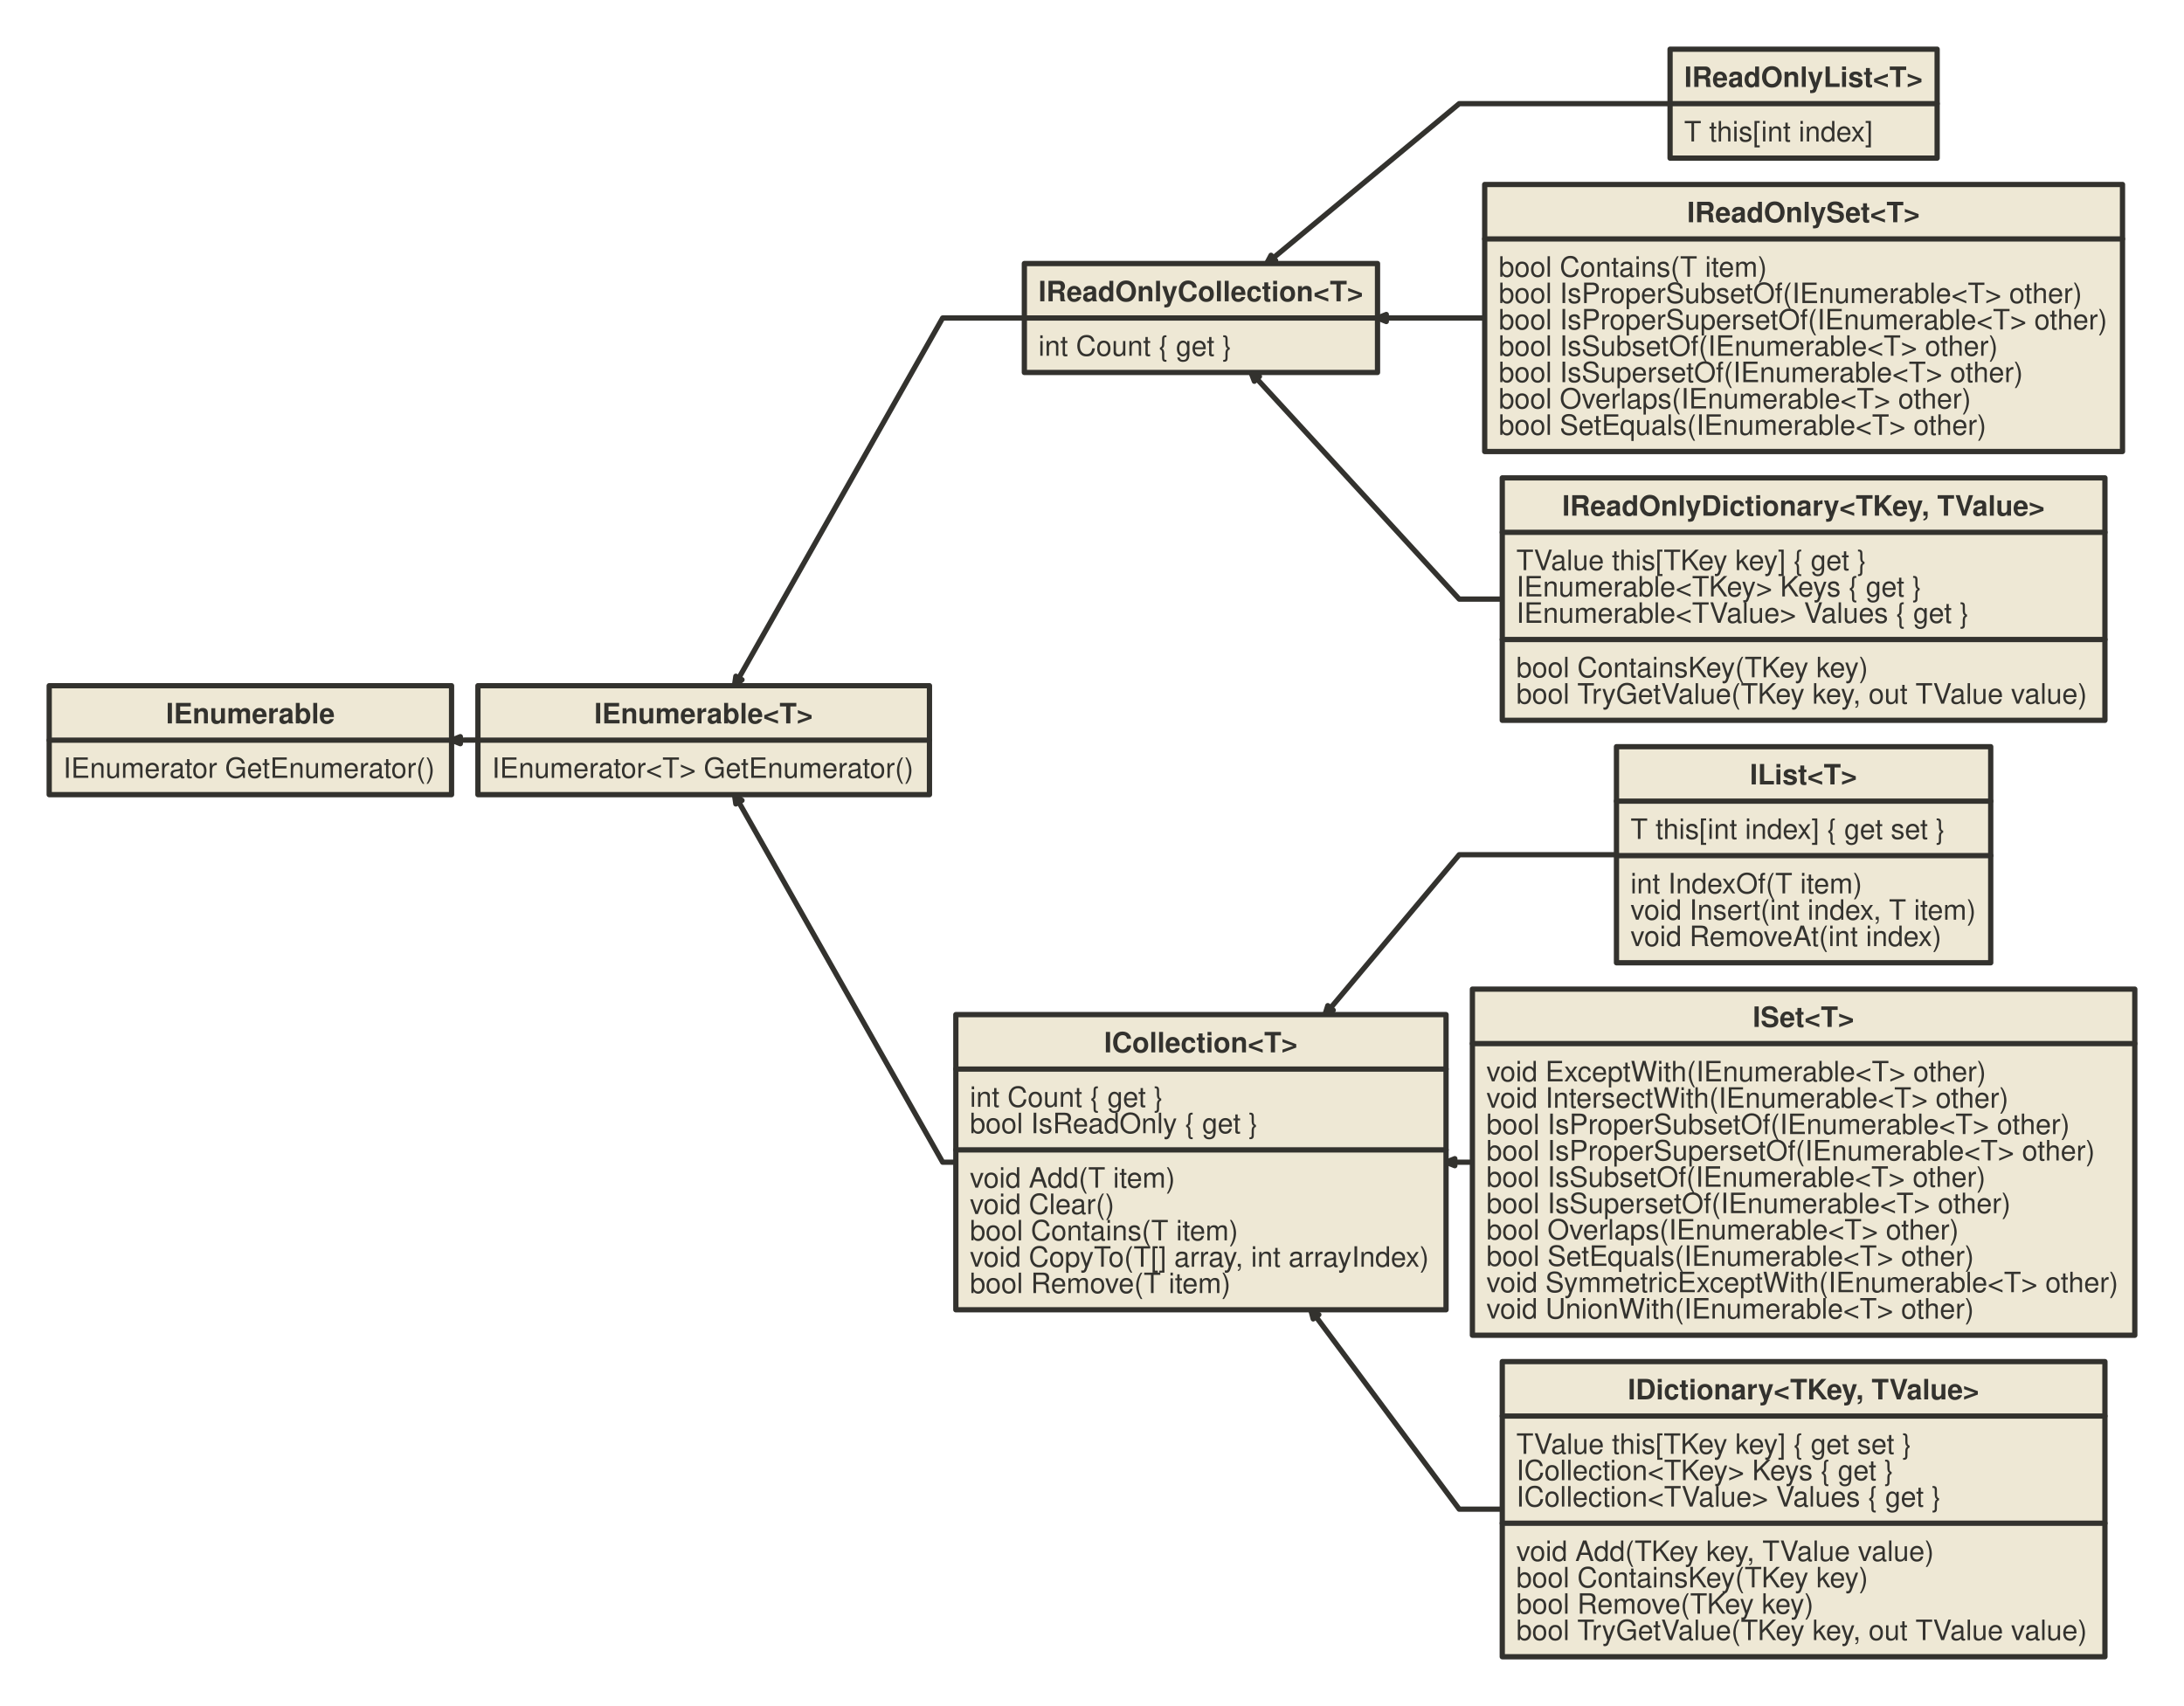
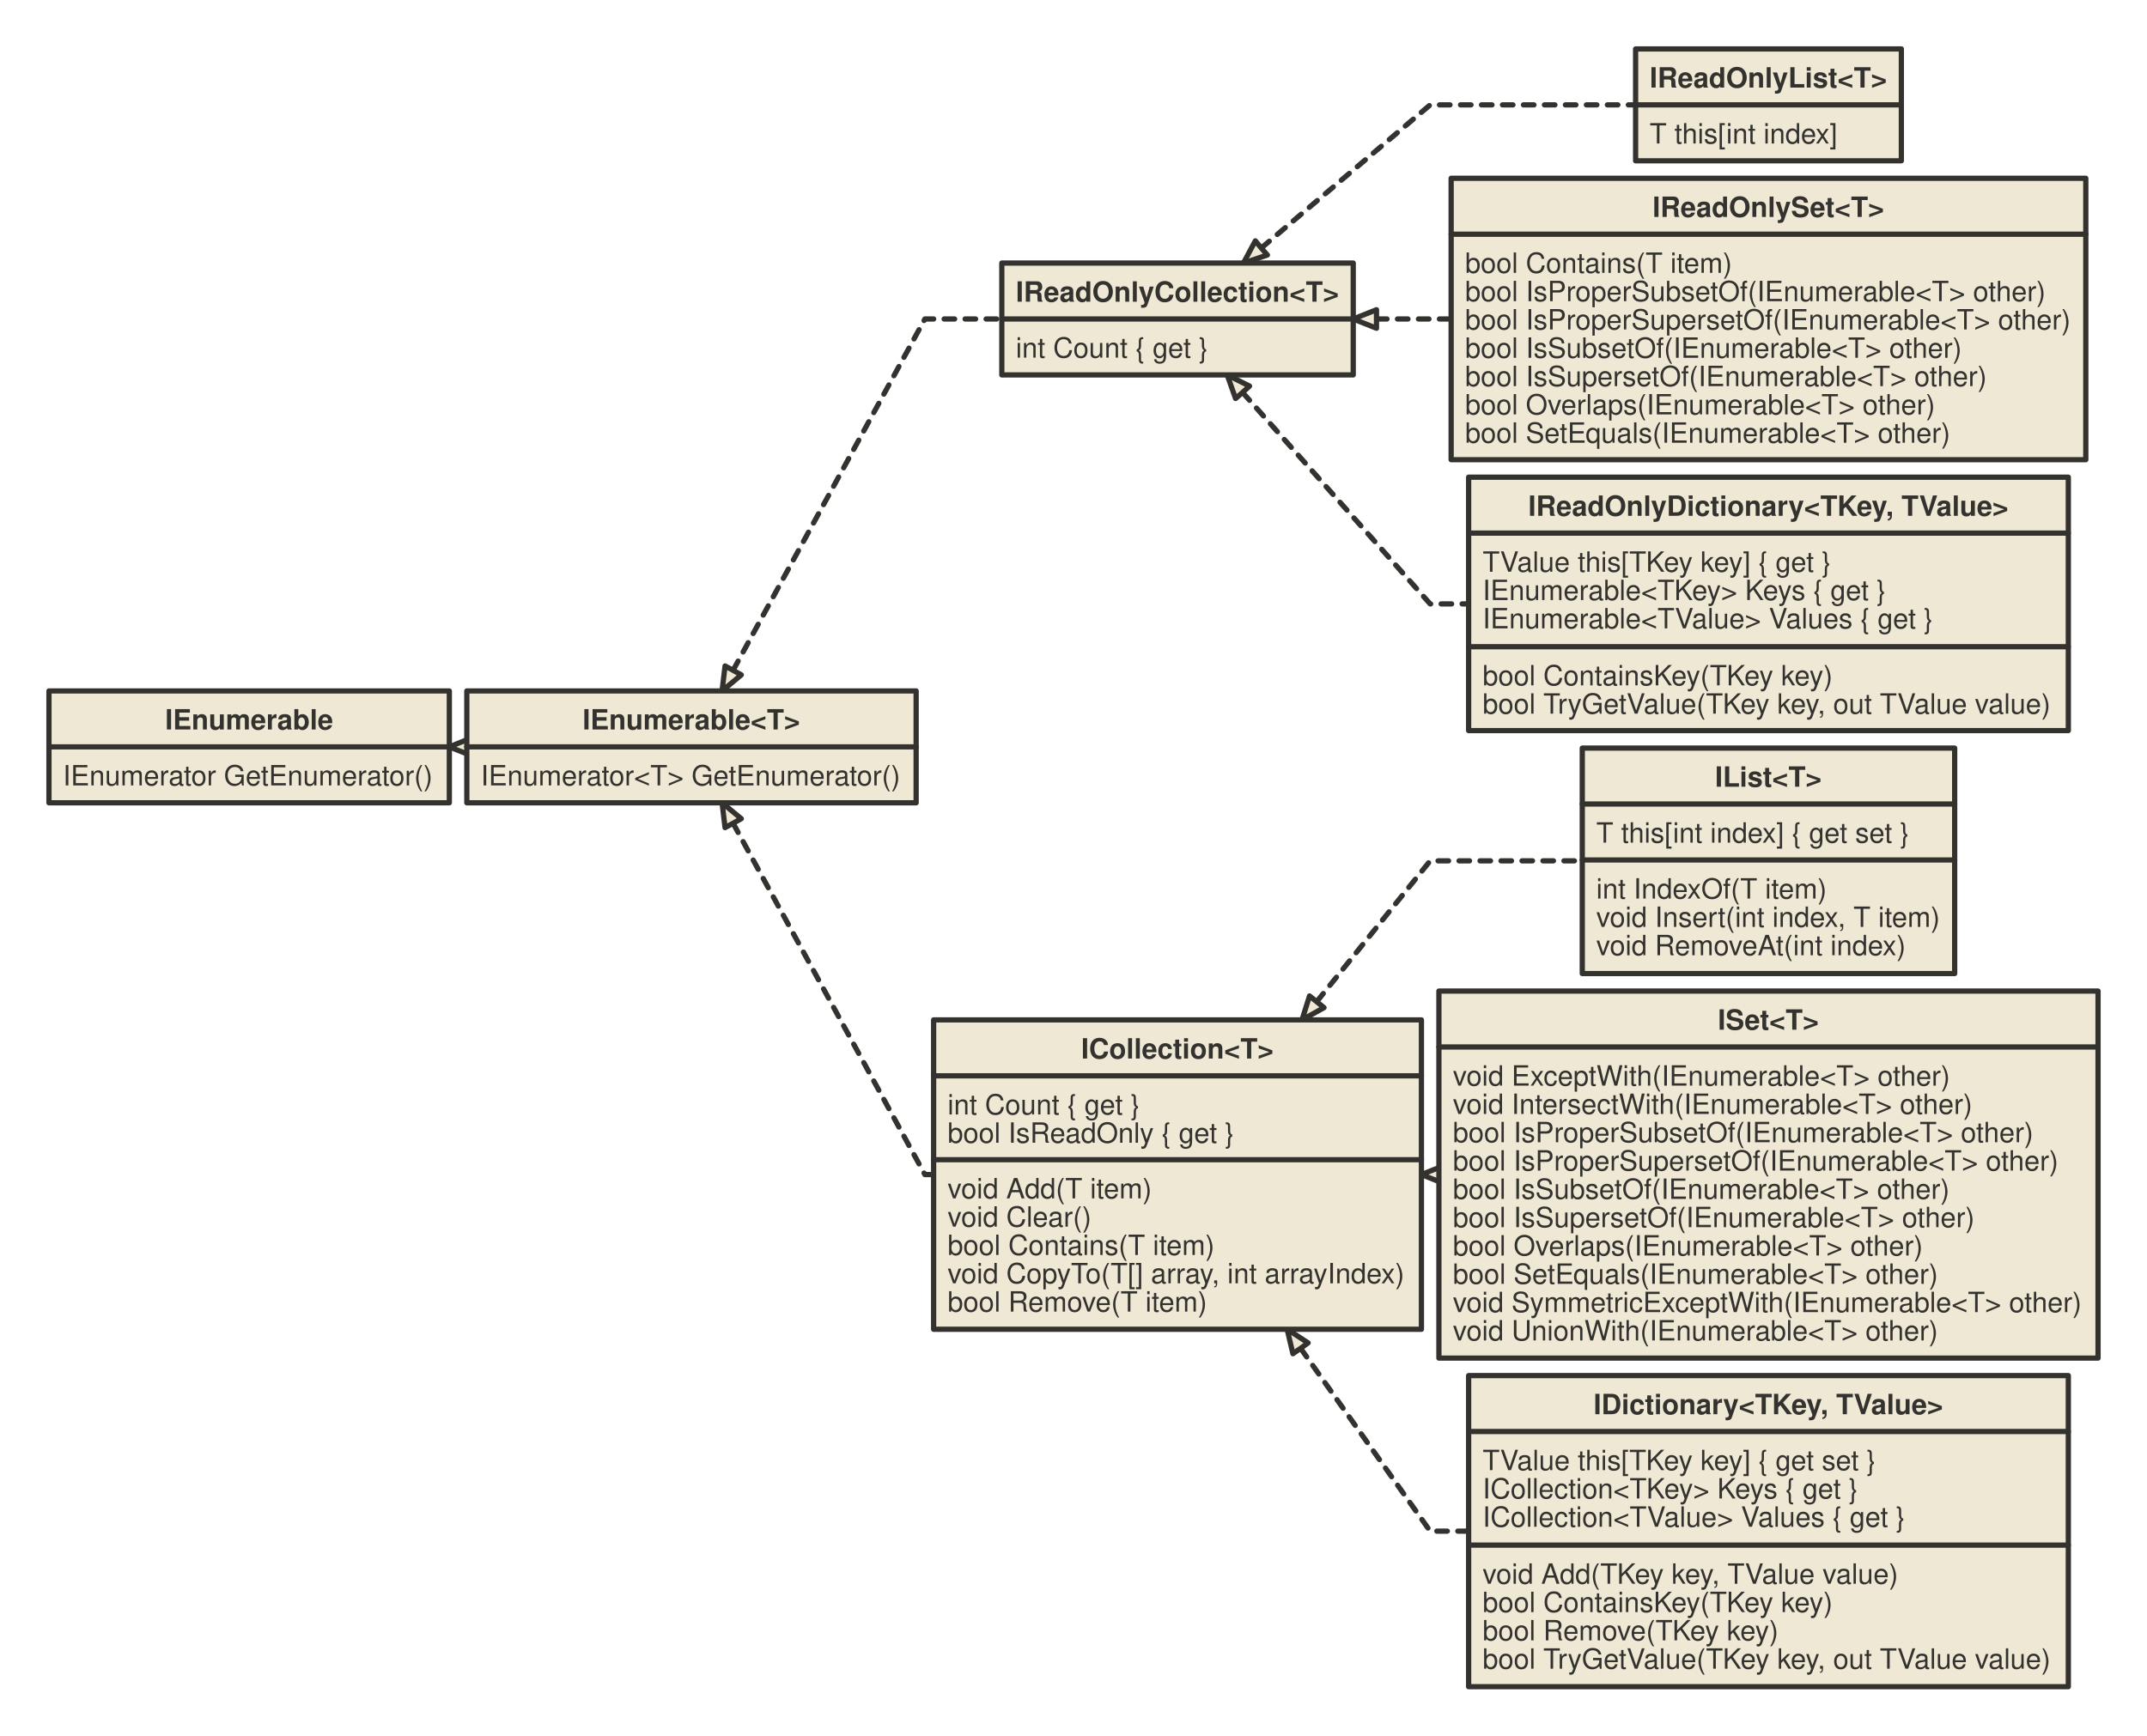
- <svg xmlns="http://www.w3.org/2000/svg" version="1.1" baseProfile="full" width="1243.0" height="971.0" viewbox="0 0 1243 971">
+ <svg xmlns="http://www.w3.org/2000/svg" version="1.1" baseProfile="full" width="1228.0" height="993.0" viewBox="0 0 1228 993">
  <g stroke-width="1.0" text-align="left" font="12pt Helvetica, Arial, sans-serif" font-size="12pt" font-family="Helvetica" font-weight="normal" font-style="normal">
    <g font-family="Helvetica" font-size="12pt" font-weight="bold" font-style="normal" stroke-width="3.0" stroke-linejoin="round" stroke-linecap="round" stroke="#33322E">
      <g stroke="transparent" fill="transparent">
-         <rect x="0.0" y="0.0" height="971.0" width="1243.0" stroke="none" />
+         <rect x="0.0" y="0.0" height="993.0" width="1228.0" stroke="none" />
      </g>
      <g transform="translate(8, 8)" fill="#33322E">
        <g transform="translate(20, 20)" fill="#eee8d5" font-family="Helvetica" font-size="12pt" font-weight="normal" font-style="normal">
-           <path d="M234.0 393.3 L236.5 393.25 L244 393.25 L244.0 393.3 " fill="none" />
-           <path d="M234.0 391.3 L234.0 393.3 L234.0 395.3 L229.0 393.3 Z" />
-           <path d="M392.5 357.9 L508.5 153 L555 153 L555.0 153.0 " fill="none" />
-           <path d="M390.8 356.9 L392.5 357.9 L394.3 358.9 L390.0 362.3 Z" />
-           <path d="M392.5 428.6 L508.5 633.5 L516 633.5 L516.0 633.5 " fill="none" />
-           <path d="M394.3 427.6 L392.5 428.6 L390.8 429.6 L390.0 424.3 Z" />
-           <path d="M729.3 545.7 L802.5 458.5 L892 458.5 L892.0 458.5 " fill="none" />
-           <path d="M727.7 544.4 L729.3 545.7 L730.8 547.0 L726.1 549.5 Z" />
-           <path d="M800.0 633.5 L802.5 633.5 L810 633.5 L810.0 633.5 " fill="none" />
-           <path d="M800.0 631.5 L800.0 633.5 L800.0 635.5 L795.0 633.5 Z" />
-           <path d="M721.0 721.5 L802.5 831 L827 831 L827.0 831.0 " fill="none" />
-           <path d="M722.6 720.3 L721.0 721.5 L719.4 722.7 L718.0 717.5 Z" />
-           <path d="M696.7 118.8 L802.5 31 L922.5 31 L922.5 31.0 " fill="none" />
-           <path d="M695.4 117.3 L696.7 118.8 L698.0 120.3 L692.9 122.0 Z" />
-           <path d="M761.0 153.0 L802.5 153 L817 153 L817.0 153.0 " fill="none" />
-           <path d="M761.0 151.0 L761.0 153.0 L761.0 155.0 L756.0 153.0 Z" />
-           <path d="M687.4 187.7 L802.5 313 L827 313 L827.0 313.0 " fill="none" />
-           <path d="M688.8 186.3 L687.4 187.7 L685.9 189.0 L684.0 184.0 Z" />
+           <path d="M242.3 399.3 L234 399.25 L239 399.25 L239.0 399.3 " fill="none" />
+           <path d="M242.3 393.9 L242.3 399.3 L242.3 404.6 L229.0 399.3 Z" />
+           <g stroke-dasharray="6 6">
+             <path d="M391.3 355.5 L501 154.5 L545 154.5 L545.0 154.5 " fill="none" />
+           </g>
+           <path d="M386.7 353.0 L391.3 355.5 L396.0 358.1 L385.0 367.3 Z" />
+           <g stroke-dasharray="6 6">
+             <path d="M391.3 443.0 L501 644 L506 644 L506.0 644.0 " fill="none" />
+           </g>
+           <path d="M396.0 440.4 L391.3 443.0 L386.7 445.5 L385.0 431.3 Z" />
+           <g stroke-dasharray="6 6">
+             <path d="M725.1 545.1 L790 464.5 L877 464.5 L877.0 464.5 " fill="none" />
+           </g>
+           <path d="M721.0 541.8 L725.1 545.1 L729.3 548.5 L716.7 555.5 Z" />
+           <g stroke-dasharray="6 6">
+             <path d="M798.3 644.0 L790 644 L795 644 L795.0 644.0 " fill="none" />
+           </g>
+           <path d="M798.3 638.7 L798.3 644.0 L798.3 649.3 L785.0 644.0 Z" />
+           <g stroke-dasharray="6 6">
+             <path d="M715.9 743.4 L790 848 L812 848 L812.0 848.0 " fill="none" />
+           </g>
+           <path d="M720.2 740.3 L715.9 743.4 L711.5 746.5 L708.2 732.5 Z" />
+           <g stroke-dasharray="6 6">
+             <path d="M693.4 113.9 L790 32 L907.5 32 L907.5 32.0 " fill="none" />
+           </g>
+           <path d="M690.0 109.8 L693.4 113.9 L696.9 117.9 L683.2 122.5 Z" />
+           <g stroke-dasharray="6 6">
+             <path d="M759.3 154.5 L790 154.5 L802 154.5 L802.0 154.5 " fill="none" />
+           </g>
+           <path d="M759.3 149.2 L759.3 154.5 L759.3 159.8 L746.0 154.5 Z" />
+           <g stroke-dasharray="6 6">
+             <path d="M682.7 196.5 L790 317.5 L812 317.5 L812.0 317.5 " fill="none" />
+           </g>
+           <path d="M686.7 192.9 L682.7 196.5 L678.7 200.0 L673.9 186.5 Z" />
          <g data-name="IEnumerable">
            <g fill="#eee8d5" stroke="#33322E" data-name="IEnumerable">
-               <rect x="0.0" y="362.3" height="62.0" width="229.0" data-name="IEnumerable" />
-               <path d="M0.0 393.3 L229.0 393.3" fill="none" data-name="IEnumerable" />
-             </g>
-             <g transform="translate(0, 362.25)" font-family="Helvetica" font-size="12pt" font-weight="bold" font-style="normal" data-name="IEnumerable">
+               <rect x="0.0" y="367.3" height="64.0" width="229.0" data-name="IEnumerable" />
+               <path d="M0.0 399.3 L229.0 399.3" fill="none" data-name="IEnumerable" />
+             </g>
+             <g transform="translate(0, 367.25)" font-family="Helvetica" font-size="12pt" font-weight="bold" font-style="normal" data-name="IEnumerable">
              <g transform="translate(8, 8)" fill="#33322E" text-align="center" data-name="IEnumerable">
-                 <text x="106.5" y="13.5" stroke="none" text-anchor="middle" data-name="IEnumerable">IEnumerable</text>
-               </g>
-             </g>
-             <g transform="translate(0, 393.25)" font-family="Helvetica" font-size="12pt" font-weight="normal" font-style="normal" data-name="IEnumerable">
+                 <text x="106.5" y="14.1" stroke="none" text-anchor="middle" data-name="IEnumerable">IEnumerable</text>
+               </g>
+             </g>
+             <g transform="translate(0, 399.25)" font-family="Helvetica" font-size="12pt" font-weight="normal" font-style="normal" data-name="IEnumerable">
              <g transform="translate(8, 8)" fill="#33322E" text-align="left" data-name="IEnumerable">
-                 <text x="0.0" y="13.5" stroke="none" data-name="IEnumerable">IEnumerator GetEnumerator()</text>
+                 <text x="0.0" y="14.1" stroke="none" data-name="IEnumerable">IEnumerator GetEnumerator()</text>
              </g>
            </g>
          </g>
          <g data-name="IEnumerable&lt;T&gt;">
            <g fill="#eee8d5" stroke="#33322E" data-name="IEnumerable&lt;T&gt;">
-               <rect x="244.0" y="362.3" height="62.0" width="257.0" data-name="IEnumerable&lt;T&gt;" />
-               <path d="M244.0 393.3 L501.0 393.3" fill="none" data-name="IEnumerable&lt;T&gt;" />
-             </g>
-             <g transform="translate(244, 362.25)" font-family="Helvetica" font-size="12pt" font-weight="bold" font-style="normal" data-name="IEnumerable&lt;T&gt;">
+               <rect x="239.0" y="367.3" height="64.0" width="257.0" data-name="IEnumerable&lt;T&gt;" />
+               <path d="M239.0 399.3 L496.0 399.3" fill="none" data-name="IEnumerable&lt;T&gt;" />
+             </g>
+             <g transform="translate(239, 367.25)" font-family="Helvetica" font-size="12pt" font-weight="bold" font-style="normal" data-name="IEnumerable&lt;T&gt;">
              <g transform="translate(8, 8)" fill="#33322E" text-align="center" data-name="IEnumerable&lt;T&gt;">
-                 <text x="120.5" y="13.5" stroke="none" text-anchor="middle" data-name="IEnumerable&lt;T&gt;">IEnumerable&lt;T&gt;</text>
-               </g>
-             </g>
-             <g transform="translate(244, 393.25)" font-family="Helvetica" font-size="12pt" font-weight="normal" font-style="normal" data-name="IEnumerable&lt;T&gt;">
+                 <text x="120.5" y="14.1" stroke="none" text-anchor="middle" data-name="IEnumerable&lt;T&gt;">IEnumerable&lt;T&gt;</text>
+               </g>
+             </g>
+             <g transform="translate(239, 399.25)" font-family="Helvetica" font-size="12pt" font-weight="normal" font-style="normal" data-name="IEnumerable&lt;T&gt;">
              <g transform="translate(8, 8)" fill="#33322E" text-align="left" data-name="IEnumerable&lt;T&gt;">
-                 <text x="0.0" y="13.5" stroke="none" data-name="IEnumerable&lt;T&gt;">IEnumerator&lt;T&gt; GetEnumerator()</text>
+                 <text x="0.0" y="14.1" stroke="none" data-name="IEnumerable&lt;T&gt;">IEnumerator&lt;T&gt; GetEnumerator()</text>
              </g>
            </g>
          </g>
          <g data-name="IReadOnlyCollection&lt;T&gt;">
            <g fill="#eee8d5" stroke="#33322E" data-name="IReadOnlyCollection&lt;T&gt;">
-               <rect x="555.0" y="122.0" height="62.0" width="201.0" data-name="IReadOnlyCollection&lt;T&gt;" />
-               <path d="M555.0 153.0 L756.0 153.0" fill="none" data-name="IReadOnlyCollection&lt;T&gt;" />
-             </g>
-             <g transform="translate(555, 122)" font-family="Helvetica" font-size="12pt" font-weight="bold" font-style="normal" data-name="IReadOnlyCollection&lt;T&gt;">
+               <rect x="545.0" y="122.5" height="64.0" width="201.0" data-name="IReadOnlyCollection&lt;T&gt;" />
+               <path d="M545.0 154.5 L746.0 154.5" fill="none" data-name="IReadOnlyCollection&lt;T&gt;" />
+             </g>
+             <g transform="translate(545, 122.5)" font-family="Helvetica" font-size="12pt" font-weight="bold" font-style="normal" data-name="IReadOnlyCollection&lt;T&gt;">
              <g transform="translate(8, 8)" fill="#33322E" text-align="center" data-name="IReadOnlyCollection&lt;T&gt;">
-                 <text x="92.5" y="13.5" stroke="none" text-anchor="middle" data-name="IReadOnlyCollection&lt;T&gt;">IReadOnlyCollection&lt;T&gt;</text>
-               </g>
-             </g>
-             <g transform="translate(555, 153)" font-family="Helvetica" font-size="12pt" font-weight="normal" font-style="normal" data-name="IReadOnlyCollection&lt;T&gt;">
+                 <text x="92.5" y="14.1" stroke="none" text-anchor="middle" data-name="IReadOnlyCollection&lt;T&gt;">IReadOnlyCollection&lt;T&gt;</text>
+               </g>
+             </g>
+             <g transform="translate(545, 154.5)" font-family="Helvetica" font-size="12pt" font-weight="normal" font-style="normal" data-name="IReadOnlyCollection&lt;T&gt;">
              <g transform="translate(8, 8)" fill="#33322E" text-align="left" data-name="IReadOnlyCollection&lt;T&gt;">
-                 <text x="0.0" y="13.5" stroke="none" data-name="IReadOnlyCollection&lt;T&gt;">int Count { get }</text>
+                 <text x="0.0" y="14.1" stroke="none" data-name="IReadOnlyCollection&lt;T&gt;">int Count { get }</text>
              </g>
            </g>
          </g>
          <g data-name="IReadOnlyList&lt;T&gt;">
            <g fill="#eee8d5" stroke="#33322E" data-name="IReadOnlyList&lt;T&gt;">
-               <rect x="922.5" y="0.0" height="62.0" width="152.0" data-name="IReadOnlyList&lt;T&gt;" />
-               <path d="M922.5 31.0 L1074.5 31.0" fill="none" data-name="IReadOnlyList&lt;T&gt;" />
-             </g>
-             <g transform="translate(922.5, 0)" font-family="Helvetica" font-size="12pt" font-weight="bold" font-style="normal" data-name="IReadOnlyList&lt;T&gt;">
+               <rect x="907.5" y="0.0" height="64.0" width="152.0" data-name="IReadOnlyList&lt;T&gt;" />
+               <path d="M907.5 32.0 L1059.5 32.0" fill="none" data-name="IReadOnlyList&lt;T&gt;" />
+             </g>
+             <g transform="translate(907.5, 0)" font-family="Helvetica" font-size="12pt" font-weight="bold" font-style="normal" data-name="IReadOnlyList&lt;T&gt;">
              <g transform="translate(8, 8)" fill="#33322E" text-align="center" data-name="IReadOnlyList&lt;T&gt;">
-                 <text x="68.0" y="13.5" stroke="none" text-anchor="middle" data-name="IReadOnlyList&lt;T&gt;">IReadOnlyList&lt;T&gt;</text>
-               </g>
-             </g>
-             <g transform="translate(922.5, 31)" font-family="Helvetica" font-size="12pt" font-weight="normal" font-style="normal" data-name="IReadOnlyList&lt;T&gt;">
+                 <text x="68.0" y="14.1" stroke="none" text-anchor="middle" data-name="IReadOnlyList&lt;T&gt;">IReadOnlyList&lt;T&gt;</text>
+               </g>
+             </g>
+             <g transform="translate(907.5, 32)" font-family="Helvetica" font-size="12pt" font-weight="normal" font-style="normal" data-name="IReadOnlyList&lt;T&gt;">
              <g transform="translate(8, 8)" fill="#33322E" text-align="left" data-name="IReadOnlyList&lt;T&gt;">
-                 <text x="0.0" y="13.5" stroke="none" data-name="IReadOnlyList&lt;T&gt;">T this[int index]</text>
+                 <text x="0.0" y="14.1" stroke="none" data-name="IReadOnlyList&lt;T&gt;">T this[int index]</text>
              </g>
            </g>
          </g>
          <g data-name="IReadOnlySet&lt;T&gt;">
            <g fill="#eee8d5" stroke="#33322E" data-name="IReadOnlySet&lt;T&gt;">
-               <rect x="817.0" y="77.0" height="152.0" width="363.0" data-name="IReadOnlySet&lt;T&gt;" />
-               <path d="M817.0 108.0 L1180.0 108.0" fill="none" data-name="IReadOnlySet&lt;T&gt;" />
-             </g>
-             <g transform="translate(817, 77)" font-family="Helvetica" font-size="12pt" font-weight="bold" font-style="normal" data-name="IReadOnlySet&lt;T&gt;">
+               <rect x="802.0" y="74.0" height="161.0" width="363.0" data-name="IReadOnlySet&lt;T&gt;" />
+               <path d="M802.0 106.0 L1165.0 106.0" fill="none" data-name="IReadOnlySet&lt;T&gt;" />
+             </g>
+             <g transform="translate(802, 74)" font-family="Helvetica" font-size="12pt" font-weight="bold" font-style="normal" data-name="IReadOnlySet&lt;T&gt;">
              <g transform="translate(8, 8)" fill="#33322E" text-align="center" data-name="IReadOnlySet&lt;T&gt;">
-                 <text x="173.5" y="13.5" stroke="none" text-anchor="middle" data-name="IReadOnlySet&lt;T&gt;">IReadOnlySet&lt;T&gt;</text>
-               </g>
-             </g>
-             <g transform="translate(817, 108)" font-family="Helvetica" font-size="12pt" font-weight="normal" font-style="normal" data-name="IReadOnlySet&lt;T&gt;">
+                 <text x="173.5" y="14.1" stroke="none" text-anchor="middle" data-name="IReadOnlySet&lt;T&gt;">IReadOnlySet&lt;T&gt;</text>
+               </g>
+             </g>
+             <g transform="translate(802, 106)" font-family="Helvetica" font-size="12pt" font-weight="normal" font-style="normal" data-name="IReadOnlySet&lt;T&gt;">
              <g transform="translate(8, 8)" fill="#33322E" text-align="left" data-name="IReadOnlySet&lt;T&gt;">
-                 <text x="0.0" y="13.5" stroke="none" data-name="IReadOnlySet&lt;T&gt;">bool Contains(T item)</text>
-                 <text x="0.0" y="28.5" stroke="none" data-name="IReadOnlySet&lt;T&gt;">bool IsProperSubsetOf(IEnumerable&lt;T&gt; other)</text>
-                 <text x="0.0" y="43.5" stroke="none" data-name="IReadOnlySet&lt;T&gt;">bool IsProperSupersetOf(IEnumerable&lt;T&gt; other)</text>
-                 <text x="0.0" y="58.5" stroke="none" data-name="IReadOnlySet&lt;T&gt;">bool IsSubsetOf(IEnumerable&lt;T&gt; other)</text>
-                 <text x="0.0" y="73.5" stroke="none" data-name="IReadOnlySet&lt;T&gt;">bool IsSupersetOf(IEnumerable&lt;T&gt; other)</text>
-                 <text x="0.0" y="88.5" stroke="none" data-name="IReadOnlySet&lt;T&gt;">bool Overlaps(IEnumerable&lt;T&gt; other)</text>
-                 <text x="0.0" y="103.5" stroke="none" data-name="IReadOnlySet&lt;T&gt;">bool SetEquals(IEnumerable&lt;T&gt; other)</text>
+                 <text x="0.0" y="14.1" stroke="none" data-name="IReadOnlySet&lt;T&gt;">bool Contains(T item)</text>
+                 <text x="0.0" y="30.3" stroke="none" data-name="IReadOnlySet&lt;T&gt;">bool IsProperSubsetOf(IEnumerable&lt;T&gt; other)</text>
+                 <text x="0.0" y="46.5" stroke="none" data-name="IReadOnlySet&lt;T&gt;">bool IsProperSupersetOf(IEnumerable&lt;T&gt; other)</text>
+                 <text x="0.0" y="62.7" stroke="none" data-name="IReadOnlySet&lt;T&gt;">bool IsSubsetOf(IEnumerable&lt;T&gt; other)</text>
+                 <text x="0.0" y="78.9" stroke="none" data-name="IReadOnlySet&lt;T&gt;">bool IsSupersetOf(IEnumerable&lt;T&gt; other)</text>
+                 <text x="0.0" y="95.1" stroke="none" data-name="IReadOnlySet&lt;T&gt;">bool Overlaps(IEnumerable&lt;T&gt; other)</text>
+                 <text x="0.0" y="111.3" stroke="none" data-name="IReadOnlySet&lt;T&gt;">bool SetEquals(IEnumerable&lt;T&gt; other)</text>
              </g>
            </g>
          </g>
          <g data-name="IReadOnlyDictionary&lt;TKey, TValue&gt;">
            <g fill="#eee8d5" stroke="#33322E" data-name="IReadOnlyDictionary&lt;TKey, TValue&gt;">
-               <rect x="827.0" y="244.0" height="138.0" width="343.0" data-name="IReadOnlyDictionary&lt;TKey, TValue&gt;" />
-               <path d="M827.0 275.0 L1170.0 275.0" fill="none" data-name="IReadOnlyDictionary&lt;TKey, TValue&gt;" />
-               <path d="M827.0 336.0 L1170.0 336.0" fill="none" data-name="IReadOnlyDictionary&lt;TKey, TValue&gt;" />
-             </g>
-             <g transform="translate(827, 244)" font-family="Helvetica" font-size="12pt" font-weight="bold" font-style="normal" data-name="IReadOnlyDictionary&lt;TKey, TValue&gt;">
+               <rect x="812.0" y="245.0" height="145.0" width="343.0" data-name="IReadOnlyDictionary&lt;TKey, TValue&gt;" />
+               <path d="M812.0 277.0 L1155.0 277.0" fill="none" data-name="IReadOnlyDictionary&lt;TKey, TValue&gt;" />
+               <path d="M812.0 342.0 L1155.0 342.0" fill="none" data-name="IReadOnlyDictionary&lt;TKey, TValue&gt;" />
+             </g>
+             <g transform="translate(812, 245)" font-family="Helvetica" font-size="12pt" font-weight="bold" font-style="normal" data-name="IReadOnlyDictionary&lt;TKey, TValue&gt;">
              <g transform="translate(8, 8)" fill="#33322E" text-align="center" data-name="IReadOnlyDictionary&lt;TKey, TValue&gt;">
-                 <text x="163.5" y="13.5" stroke="none" text-anchor="middle" data-name="IReadOnlyDictionary&lt;TKey, TValue&gt;">IReadOnlyDictionary&lt;TKey, TValue&gt;</text>
-               </g>
-             </g>
-             <g transform="translate(827, 275)" font-family="Helvetica" font-size="12pt" font-weight="normal" font-style="normal" data-name="IReadOnlyDictionary&lt;TKey, TValue&gt;">
+                 <text x="163.5" y="14.1" stroke="none" text-anchor="middle" data-name="IReadOnlyDictionary&lt;TKey, TValue&gt;">IReadOnlyDictionary&lt;TKey, TValue&gt;</text>
+               </g>
+             </g>
+             <g transform="translate(812, 277)" font-family="Helvetica" font-size="12pt" font-weight="normal" font-style="normal" data-name="IReadOnlyDictionary&lt;TKey, TValue&gt;">
              <g transform="translate(8, 8)" fill="#33322E" text-align="left" data-name="IReadOnlyDictionary&lt;TKey, TValue&gt;">
-                 <text x="0.0" y="13.5" stroke="none" data-name="IReadOnlyDictionary&lt;TKey, TValue&gt;">TValue this[TKey key] { get }</text>
-                 <text x="0.0" y="28.5" stroke="none" data-name="IReadOnlyDictionary&lt;TKey, TValue&gt;">IEnumerable&lt;TKey&gt; Keys { get }</text>
-                 <text x="0.0" y="43.5" stroke="none" data-name="IReadOnlyDictionary&lt;TKey, TValue&gt;">IEnumerable&lt;TValue&gt; Values { get }</text>
-               </g>
-             </g>
-             <g transform="translate(827, 336)" font-family="Helvetica" font-size="12pt" font-weight="normal" font-style="normal" data-name="IReadOnlyDictionary&lt;TKey, TValue&gt;">
+                 <text x="0.0" y="14.1" stroke="none" data-name="IReadOnlyDictionary&lt;TKey, TValue&gt;">TValue this[TKey key] { get }</text>
+                 <text x="0.0" y="30.3" stroke="none" data-name="IReadOnlyDictionary&lt;TKey, TValue&gt;">IEnumerable&lt;TKey&gt; Keys { get }</text>
+                 <text x="0.0" y="46.5" stroke="none" data-name="IReadOnlyDictionary&lt;TKey, TValue&gt;">IEnumerable&lt;TValue&gt; Values { get }</text>
+               </g>
+             </g>
+             <g transform="translate(812, 342)" font-family="Helvetica" font-size="12pt" font-weight="normal" font-style="normal" data-name="IReadOnlyDictionary&lt;TKey, TValue&gt;">
              <g transform="translate(8, 8)" fill="#33322E" text-align="left" data-name="IReadOnlyDictionary&lt;TKey, TValue&gt;">
-                 <text x="0.0" y="13.5" stroke="none" data-name="IReadOnlyDictionary&lt;TKey, TValue&gt;">bool ContainsKey(TKey key)</text>
-                 <text x="0.0" y="28.5" stroke="none" data-name="IReadOnlyDictionary&lt;TKey, TValue&gt;">bool TryGetValue(TKey key, out TValue value)</text>
+                 <text x="0.0" y="14.1" stroke="none" data-name="IReadOnlyDictionary&lt;TKey, TValue&gt;">bool ContainsKey(TKey key)</text>
+                 <text x="0.0" y="30.3" stroke="none" data-name="IReadOnlyDictionary&lt;TKey, TValue&gt;">bool TryGetValue(TKey key, out TValue value)</text>
              </g>
            </g>
          </g>
          <g data-name="ICollection&lt;T&gt;">
            <g fill="#eee8d5" stroke="#33322E" data-name="ICollection&lt;T&gt;">
-               <rect x="516.0" y="549.5" height="168.0" width="279.0" data-name="ICollection&lt;T&gt;" />
-               <path d="M516.0 580.5 L795.0 580.5" fill="none" data-name="ICollection&lt;T&gt;" />
-               <path d="M516.0 626.5 L795.0 626.5" fill="none" data-name="ICollection&lt;T&gt;" />
-             </g>
-             <g transform="translate(516, 549.5)" font-family="Helvetica" font-size="12pt" font-weight="bold" font-style="normal" data-name="ICollection&lt;T&gt;">
+               <rect x="506.0" y="555.5" height="177.0" width="279.0" data-name="ICollection&lt;T&gt;" />
+               <path d="M506.0 587.5 L785.0 587.5" fill="none" data-name="ICollection&lt;T&gt;" />
+               <path d="M506.0 635.5 L785.0 635.5" fill="none" data-name="ICollection&lt;T&gt;" />
+             </g>
+             <g transform="translate(506, 555.5)" font-family="Helvetica" font-size="12pt" font-weight="bold" font-style="normal" data-name="ICollection&lt;T&gt;">
              <g transform="translate(8, 8)" fill="#33322E" text-align="center" data-name="ICollection&lt;T&gt;">
-                 <text x="131.5" y="13.5" stroke="none" text-anchor="middle" data-name="ICollection&lt;T&gt;">ICollection&lt;T&gt;</text>
-               </g>
-             </g>
-             <g transform="translate(516, 580.5)" font-family="Helvetica" font-size="12pt" font-weight="normal" font-style="normal" data-name="ICollection&lt;T&gt;">
+                 <text x="131.5" y="14.1" stroke="none" text-anchor="middle" data-name="ICollection&lt;T&gt;">ICollection&lt;T&gt;</text>
+               </g>
+             </g>
+             <g transform="translate(506, 587.5)" font-family="Helvetica" font-size="12pt" font-weight="normal" font-style="normal" data-name="ICollection&lt;T&gt;">
              <g transform="translate(8, 8)" fill="#33322E" text-align="left" data-name="ICollection&lt;T&gt;">
-                 <text x="0.0" y="13.5" stroke="none" data-name="ICollection&lt;T&gt;">int Count { get }</text>
-                 <text x="0.0" y="28.5" stroke="none" data-name="ICollection&lt;T&gt;">bool IsReadOnly { get }</text>
-               </g>
-             </g>
-             <g transform="translate(516, 626.5)" font-family="Helvetica" font-size="12pt" font-weight="normal" font-style="normal" data-name="ICollection&lt;T&gt;">
+                 <text x="0.0" y="14.1" stroke="none" data-name="ICollection&lt;T&gt;">int Count { get }</text>
+                 <text x="0.0" y="30.3" stroke="none" data-name="ICollection&lt;T&gt;">bool IsReadOnly { get }</text>
+               </g>
+             </g>
+             <g transform="translate(506, 635.5)" font-family="Helvetica" font-size="12pt" font-weight="normal" font-style="normal" data-name="ICollection&lt;T&gt;">
              <g transform="translate(8, 8)" fill="#33322E" text-align="left" data-name="ICollection&lt;T&gt;">
-                 <text x="0.0" y="13.5" stroke="none" data-name="ICollection&lt;T&gt;">void Add(T item)</text>
-                 <text x="0.0" y="28.5" stroke="none" data-name="ICollection&lt;T&gt;">void Clear()</text>
-                 <text x="0.0" y="43.5" stroke="none" data-name="ICollection&lt;T&gt;">bool Contains(T item)</text>
-                 <text x="0.0" y="58.5" stroke="none" data-name="ICollection&lt;T&gt;">void CopyTo(T[] array, int arrayIndex)</text>
-                 <text x="0.0" y="73.5" stroke="none" data-name="ICollection&lt;T&gt;">bool Remove(T item)</text>
+                 <text x="0.0" y="14.1" stroke="none" data-name="ICollection&lt;T&gt;">void Add(T item)</text>
+                 <text x="0.0" y="30.3" stroke="none" data-name="ICollection&lt;T&gt;">void Clear()</text>
+                 <text x="0.0" y="46.5" stroke="none" data-name="ICollection&lt;T&gt;">bool Contains(T item)</text>
+                 <text x="0.0" y="62.7" stroke="none" data-name="ICollection&lt;T&gt;">void CopyTo(T[] array, int arrayIndex)</text>
+                 <text x="0.0" y="78.9" stroke="none" data-name="ICollection&lt;T&gt;">bool Remove(T item)</text>
              </g>
            </g>
          </g>
          <g data-name="IList&lt;T&gt;">
            <g fill="#eee8d5" stroke="#33322E" data-name="IList&lt;T&gt;">
-               <rect x="892.0" y="397.0" height="123.0" width="213.0" data-name="IList&lt;T&gt;" />
-               <path d="M892.0 428.0 L1105.0 428.0" fill="none" data-name="IList&lt;T&gt;" />
-               <path d="M892.0 459.0 L1105.0 459.0" fill="none" data-name="IList&lt;T&gt;" />
-             </g>
-             <g transform="translate(892, 397)" font-family="Helvetica" font-size="12pt" font-weight="bold" font-style="normal" data-name="IList&lt;T&gt;">
+               <rect x="877.0" y="400.0" height="129.0" width="213.0" data-name="IList&lt;T&gt;" />
+               <path d="M877.0 432.0 L1090.0 432.0" fill="none" data-name="IList&lt;T&gt;" />
+               <path d="M877.0 464.0 L1090.0 464.0" fill="none" data-name="IList&lt;T&gt;" />
+             </g>
+             <g transform="translate(877, 400)" font-family="Helvetica" font-size="12pt" font-weight="bold" font-style="normal" data-name="IList&lt;T&gt;">
              <g transform="translate(8, 8)" fill="#33322E" text-align="center" data-name="IList&lt;T&gt;">
-                 <text x="98.5" y="13.5" stroke="none" text-anchor="middle" data-name="IList&lt;T&gt;">IList&lt;T&gt;</text>
-               </g>
-             </g>
-             <g transform="translate(892, 428)" font-family="Helvetica" font-size="12pt" font-weight="normal" font-style="normal" data-name="IList&lt;T&gt;">
+                 <text x="98.5" y="14.1" stroke="none" text-anchor="middle" data-name="IList&lt;T&gt;">IList&lt;T&gt;</text>
+               </g>
+             </g>
+             <g transform="translate(877, 432)" font-family="Helvetica" font-size="12pt" font-weight="normal" font-style="normal" data-name="IList&lt;T&gt;">
              <g transform="translate(8, 8)" fill="#33322E" text-align="left" data-name="IList&lt;T&gt;">
-                 <text x="0.0" y="13.5" stroke="none" data-name="IList&lt;T&gt;">T this[int index] { get set }</text>
-               </g>
-             </g>
-             <g transform="translate(892, 459)" font-family="Helvetica" font-size="12pt" font-weight="normal" font-style="normal" data-name="IList&lt;T&gt;">
+                 <text x="0.0" y="14.1" stroke="none" data-name="IList&lt;T&gt;">T this[int index] { get set }</text>
+               </g>
+             </g>
+             <g transform="translate(877, 464)" font-family="Helvetica" font-size="12pt" font-weight="normal" font-style="normal" data-name="IList&lt;T&gt;">
              <g transform="translate(8, 8)" fill="#33322E" text-align="left" data-name="IList&lt;T&gt;">
-                 <text x="0.0" y="13.5" stroke="none" data-name="IList&lt;T&gt;">int IndexOf(T item)</text>
-                 <text x="0.0" y="28.5" stroke="none" data-name="IList&lt;T&gt;">void Insert(int index, T item)</text>
-                 <text x="0.0" y="43.5" stroke="none" data-name="IList&lt;T&gt;">void RemoveAt(int index)</text>
+                 <text x="0.0" y="14.1" stroke="none" data-name="IList&lt;T&gt;">int IndexOf(T item)</text>
+                 <text x="0.0" y="30.3" stroke="none" data-name="IList&lt;T&gt;">void Insert(int index, T item)</text>
+                 <text x="0.0" y="46.5" stroke="none" data-name="IList&lt;T&gt;">void RemoveAt(int index)</text>
              </g>
            </g>
          </g>
          <g data-name="ISet&lt;T&gt;">
            <g fill="#eee8d5" stroke="#33322E" data-name="ISet&lt;T&gt;">
-               <rect x="810.0" y="535.0" height="197.0" width="377.0" data-name="ISet&lt;T&gt;" />
-               <path d="M810.0 566.0 L1187.0 566.0" fill="none" data-name="ISet&lt;T&gt;" />
-             </g>
-             <g transform="translate(810, 535)" font-family="Helvetica" font-size="12pt" font-weight="bold" font-style="normal" data-name="ISet&lt;T&gt;">
+               <rect x="795.0" y="539.0" height="210.0" width="377.0" data-name="ISet&lt;T&gt;" />
+               <path d="M795.0 571.0 L1172.0 571.0" fill="none" data-name="ISet&lt;T&gt;" />
+             </g>
+             <g transform="translate(795, 539)" font-family="Helvetica" font-size="12pt" font-weight="bold" font-style="normal" data-name="ISet&lt;T&gt;">
              <g transform="translate(8, 8)" fill="#33322E" text-align="center" data-name="ISet&lt;T&gt;">
-                 <text x="180.5" y="13.5" stroke="none" text-anchor="middle" data-name="ISet&lt;T&gt;">ISet&lt;T&gt;</text>
-               </g>
-             </g>
-             <g transform="translate(810, 566)" font-family="Helvetica" font-size="12pt" font-weight="normal" font-style="normal" data-name="ISet&lt;T&gt;">
+                 <text x="180.5" y="14.1" stroke="none" text-anchor="middle" data-name="ISet&lt;T&gt;">ISet&lt;T&gt;</text>
+               </g>
+             </g>
+             <g transform="translate(795, 571)" font-family="Helvetica" font-size="12pt" font-weight="normal" font-style="normal" data-name="ISet&lt;T&gt;">
              <g transform="translate(8, 8)" fill="#33322E" text-align="left" data-name="ISet&lt;T&gt;">
-                 <text x="0.0" y="13.5" stroke="none" data-name="ISet&lt;T&gt;">void ExceptWith(IEnumerable&lt;T&gt; other)</text>
-                 <text x="0.0" y="28.5" stroke="none" data-name="ISet&lt;T&gt;">void IntersectWith(IEnumerable&lt;T&gt; other)</text>
-                 <text x="0.0" y="43.5" stroke="none" data-name="ISet&lt;T&gt;">bool IsProperSubsetOf(IEnumerable&lt;T&gt; other)</text>
-                 <text x="0.0" y="58.5" stroke="none" data-name="ISet&lt;T&gt;">bool IsProperSupersetOf(IEnumerable&lt;T&gt; other)</text>
-                 <text x="0.0" y="73.5" stroke="none" data-name="ISet&lt;T&gt;">bool IsSubsetOf(IEnumerable&lt;T&gt; other)</text>
-                 <text x="0.0" y="88.5" stroke="none" data-name="ISet&lt;T&gt;">bool IsSupersetOf(IEnumerable&lt;T&gt; other)</text>
-                 <text x="0.0" y="103.5" stroke="none" data-name="ISet&lt;T&gt;">bool Overlaps(IEnumerable&lt;T&gt; other)</text>
-                 <text x="0.0" y="118.5" stroke="none" data-name="ISet&lt;T&gt;">bool SetEquals(IEnumerable&lt;T&gt; other)</text>
-                 <text x="0.0" y="133.5" stroke="none" data-name="ISet&lt;T&gt;">void SymmetricExceptWith(IEnumerable&lt;T&gt; other)</text>
-                 <text x="0.0" y="148.5" stroke="none" data-name="ISet&lt;T&gt;">void UnionWith(IEnumerable&lt;T&gt; other)</text>
+                 <text x="0.0" y="14.1" stroke="none" data-name="ISet&lt;T&gt;">void ExceptWith(IEnumerable&lt;T&gt; other)</text>
+                 <text x="0.0" y="30.3" stroke="none" data-name="ISet&lt;T&gt;">void IntersectWith(IEnumerable&lt;T&gt; other)</text>
+                 <text x="0.0" y="46.5" stroke="none" data-name="ISet&lt;T&gt;">bool IsProperSubsetOf(IEnumerable&lt;T&gt; other)</text>
+                 <text x="0.0" y="62.7" stroke="none" data-name="ISet&lt;T&gt;">bool IsProperSupersetOf(IEnumerable&lt;T&gt; other)</text>
+                 <text x="0.0" y="78.9" stroke="none" data-name="ISet&lt;T&gt;">bool IsSubsetOf(IEnumerable&lt;T&gt; other)</text>
+                 <text x="0.0" y="95.1" stroke="none" data-name="ISet&lt;T&gt;">bool IsSupersetOf(IEnumerable&lt;T&gt; other)</text>
+                 <text x="0.0" y="111.3" stroke="none" data-name="ISet&lt;T&gt;">bool Overlaps(IEnumerable&lt;T&gt; other)</text>
+                 <text x="0.0" y="127.5" stroke="none" data-name="ISet&lt;T&gt;">bool SetEquals(IEnumerable&lt;T&gt; other)</text>
+                 <text x="0.0" y="143.7" stroke="none" data-name="ISet&lt;T&gt;">void SymmetricExceptWith(IEnumerable&lt;T&gt; other)</text>
+                 <text x="0.0" y="159.9" stroke="none" data-name="ISet&lt;T&gt;">void UnionWith(IEnumerable&lt;T&gt; other)</text>
              </g>
            </g>
          </g>
          <g data-name="IDictionary&lt;TKey, TValue&gt;">
            <g fill="#eee8d5" stroke="#33322E" data-name="IDictionary&lt;TKey, TValue&gt;">
-               <rect x="827.0" y="747.0" height="168.0" width="343.0" data-name="IDictionary&lt;TKey, TValue&gt;" />
-               <path d="M827.0 778.0 L1170.0 778.0" fill="none" data-name="IDictionary&lt;TKey, TValue&gt;" />
-               <path d="M827.0 839.0 L1170.0 839.0" fill="none" data-name="IDictionary&lt;TKey, TValue&gt;" />
-             </g>
-             <g transform="translate(827, 747)" font-family="Helvetica" font-size="12pt" font-weight="bold" font-style="normal" data-name="IDictionary&lt;TKey, TValue&gt;">
+               <rect x="812.0" y="759.0" height="178.0" width="343.0" data-name="IDictionary&lt;TKey, TValue&gt;" />
+               <path d="M812.0 791.0 L1155.0 791.0" fill="none" data-name="IDictionary&lt;TKey, TValue&gt;" />
+               <path d="M812.0 856.0 L1155.0 856.0" fill="none" data-name="IDictionary&lt;TKey, TValue&gt;" />
+             </g>
+             <g transform="translate(812, 759)" font-family="Helvetica" font-size="12pt" font-weight="bold" font-style="normal" data-name="IDictionary&lt;TKey, TValue&gt;">
              <g transform="translate(8, 8)" fill="#33322E" text-align="center" data-name="IDictionary&lt;TKey, TValue&gt;">
-                 <text x="163.5" y="13.5" stroke="none" text-anchor="middle" data-name="IDictionary&lt;TKey, TValue&gt;">IDictionary&lt;TKey, TValue&gt;</text>
-               </g>
-             </g>
-             <g transform="translate(827, 778)" font-family="Helvetica" font-size="12pt" font-weight="normal" font-style="normal" data-name="IDictionary&lt;TKey, TValue&gt;">
+                 <text x="163.5" y="14.1" stroke="none" text-anchor="middle" data-name="IDictionary&lt;TKey, TValue&gt;">IDictionary&lt;TKey, TValue&gt;</text>
+               </g>
+             </g>
+             <g transform="translate(812, 791)" font-family="Helvetica" font-size="12pt" font-weight="normal" font-style="normal" data-name="IDictionary&lt;TKey, TValue&gt;">
              <g transform="translate(8, 8)" fill="#33322E" text-align="left" data-name="IDictionary&lt;TKey, TValue&gt;">
-                 <text x="0.0" y="13.5" stroke="none" data-name="IDictionary&lt;TKey, TValue&gt;">TValue this[TKey key] { get set }</text>
-                 <text x="0.0" y="28.5" stroke="none" data-name="IDictionary&lt;TKey, TValue&gt;">ICollection&lt;TKey&gt; Keys { get }</text>
-                 <text x="0.0" y="43.5" stroke="none" data-name="IDictionary&lt;TKey, TValue&gt;">ICollection&lt;TValue&gt; Values { get }</text>
-               </g>
-             </g>
-             <g transform="translate(827, 839)" font-family="Helvetica" font-size="12pt" font-weight="normal" font-style="normal" data-name="IDictionary&lt;TKey, TValue&gt;">
+                 <text x="0.0" y="14.1" stroke="none" data-name="IDictionary&lt;TKey, TValue&gt;">TValue this[TKey key] { get set }</text>
+                 <text x="0.0" y="30.3" stroke="none" data-name="IDictionary&lt;TKey, TValue&gt;">ICollection&lt;TKey&gt; Keys { get }</text>
+                 <text x="0.0" y="46.5" stroke="none" data-name="IDictionary&lt;TKey, TValue&gt;">ICollection&lt;TValue&gt; Values { get }</text>
+               </g>
+             </g>
+             <g transform="translate(812, 856)" font-family="Helvetica" font-size="12pt" font-weight="normal" font-style="normal" data-name="IDictionary&lt;TKey, TValue&gt;">
              <g transform="translate(8, 8)" fill="#33322E" text-align="left" data-name="IDictionary&lt;TKey, TValue&gt;">
-                 <text x="0.0" y="13.5" stroke="none" data-name="IDictionary&lt;TKey, TValue&gt;">void Add(TKey key, TValue value)</text>
-                 <text x="0.0" y="28.5" stroke="none" data-name="IDictionary&lt;TKey, TValue&gt;">bool ContainsKey(TKey key)</text>
-                 <text x="0.0" y="43.5" stroke="none" data-name="IDictionary&lt;TKey, TValue&gt;">bool Remove(TKey key)</text>
-                 <text x="0.0" y="58.5" stroke="none" data-name="IDictionary&lt;TKey, TValue&gt;">bool TryGetValue(TKey key, out TValue value)</text>
+                 <text x="0.0" y="14.1" stroke="none" data-name="IDictionary&lt;TKey, TValue&gt;">void Add(TKey key, TValue value)</text>
+                 <text x="0.0" y="30.3" stroke="none" data-name="IDictionary&lt;TKey, TValue&gt;">bool ContainsKey(TKey key)</text>
+                 <text x="0.0" y="46.5" stroke="none" data-name="IDictionary&lt;TKey, TValue&gt;">bool Remove(TKey key)</text>
+                 <text x="0.0" y="62.7" stroke="none" data-name="IDictionary&lt;TKey, TValue&gt;">bool TryGetValue(TKey key, out TValue value)</text>
              </g>
            </g>
          </g>
        </g>
      </g>
    </g>
  </g>
</svg>
